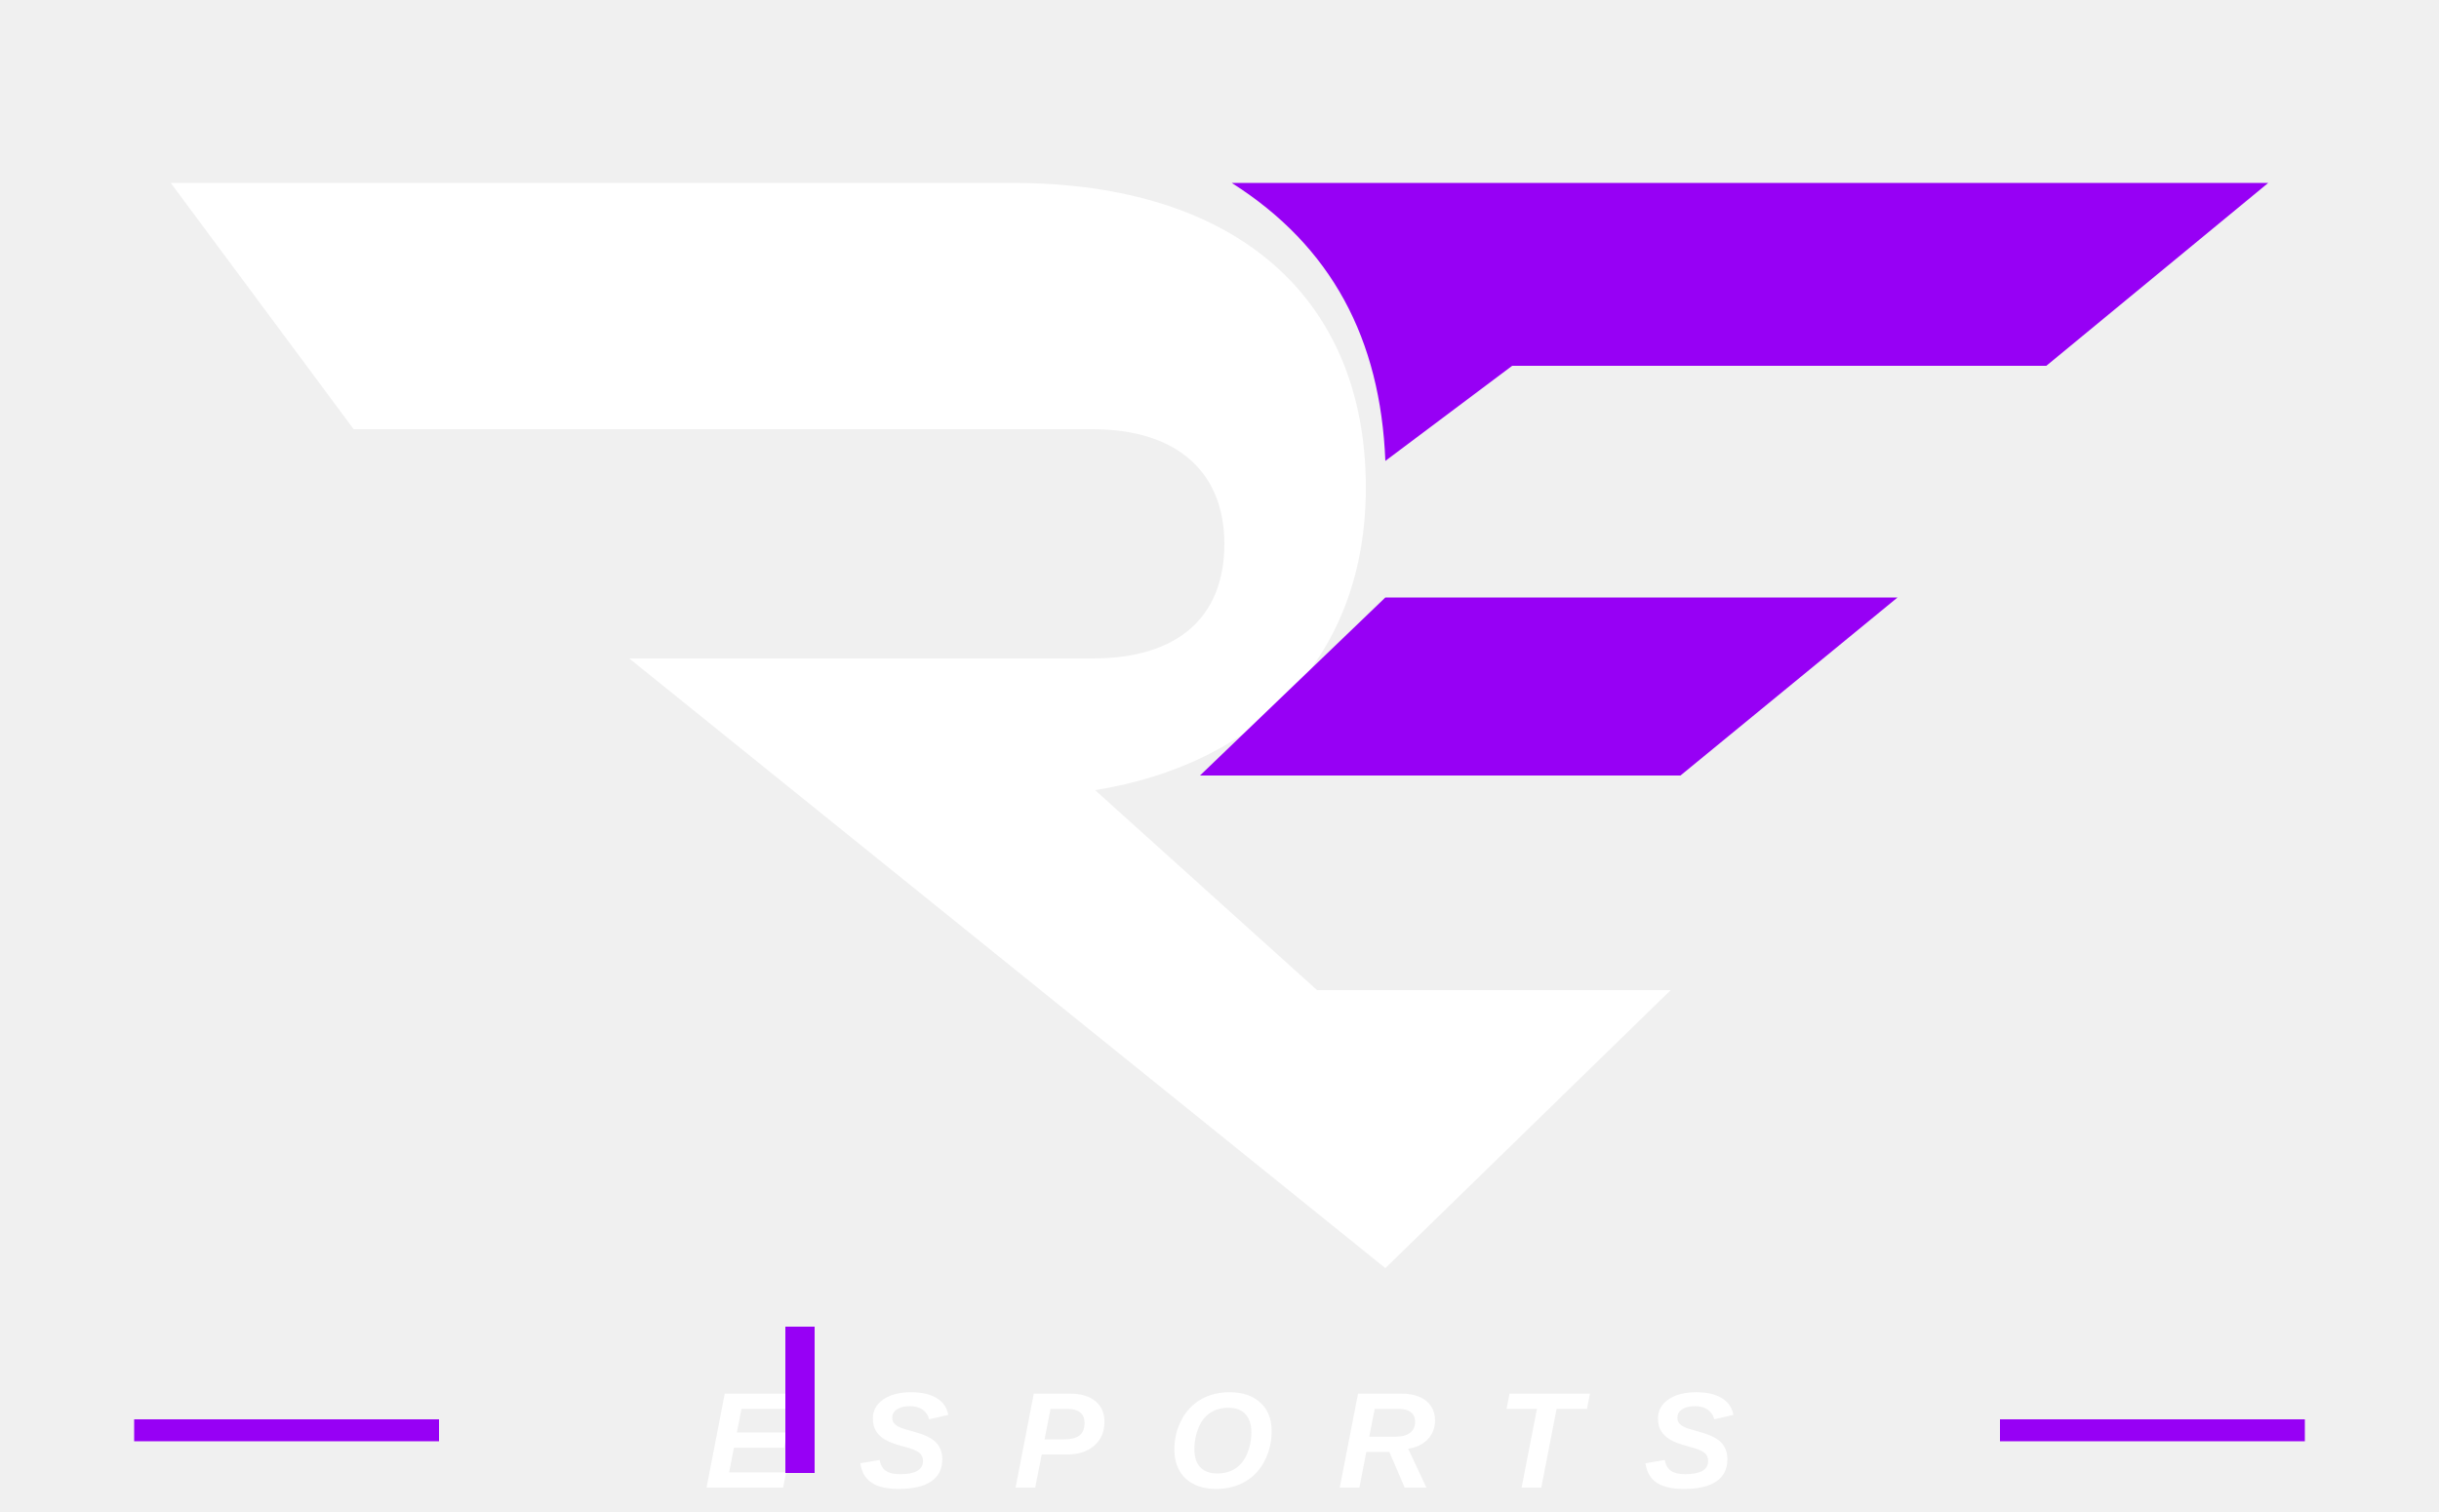
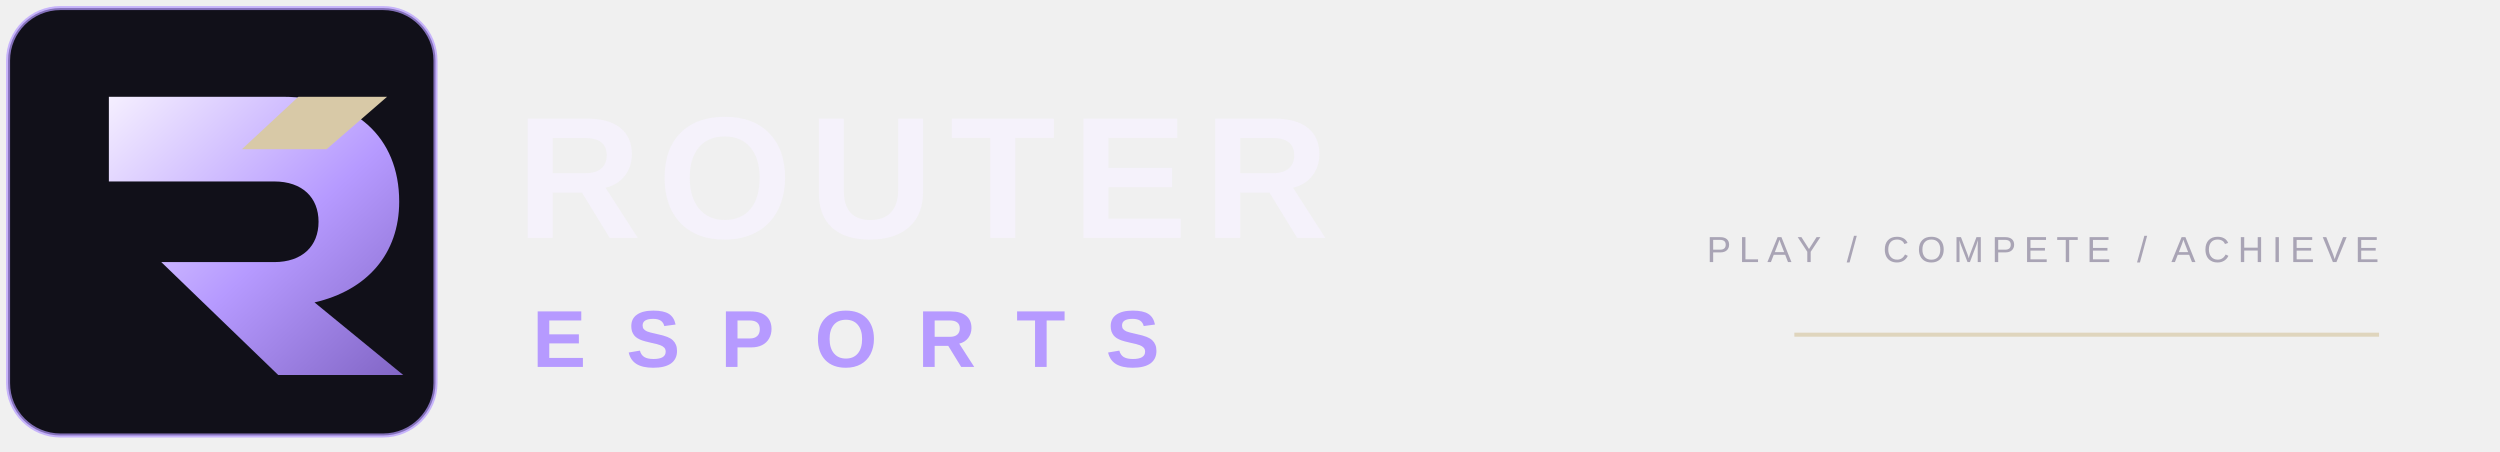
- <svg xmlns="http://www.w3.org/2000/svg" viewBox="0 0 1000 620" role="img" aria-labelledby="title">
-   <g fill="#fff">
-     <path d="M70 75H415c93 0 145 48 145 125 0 68-43 113-111 124l91 82h145L568 520 258 270h190c35 0 54-17 54-47 0-29-19-47-54-47H145z" />
-   </g>
-   <g fill="#9700f5">
-     <path d="M505 75h425l-91 75H620l-52 39c-2-50-22-88-63-114z" />
-     <path d="M568 245h210l-89 73H492z" />
-   </g>
-   <g fill="#9700f5">
-     <path d="M55 582h125v9H55zM820 582h125v9H820z" />
-   </g>
-   <text x="500" y="610" text-anchor="middle" fill="#fff" font-family="Arial,sans-serif" font-size="56" font-style="italic" font-weight="700" letter-spacing="26">ESPORTS</text>
-   <path d="M330 550h-2v48h2" fill="none" stroke="#9700f5" stroke-width="12" />
+ <svg xmlns="http://www.w3.org/2000/svg" viewBox="0 0 620 112" role="img" aria-labelledby="title desc">
+   <defs>
+     <linearGradient id="metal" x1="0" y1="0" x2="1" y2="1">
+       <stop offset="0" stop-color="#f5efff" />
+       <stop offset=".55" stop-color="#b69aff" />
+       <stop offset="1" stop-color="#8266c6" />
+     </linearGradient>
+   </defs>
+   <rect x="2" y="2" width="106" height="106" rx="13" fill="#111019" stroke="#b69aff" stroke-opacity=".7" />
+   <path d="M27 24h43c18 0 29 10 29 26 0 13-8 22-21 25l22 18H69L40 65h28c7 0 11-4 11-10S75 45 68 45H27z" fill="url(#metal)" />
+   <path d="M74 24h22l-15 13H60z" fill="#d8c9a7" />
+   <text x="128" y="59" fill="#f5f2fb" font-family="Arial,sans-serif" font-size="43" font-weight="900" letter-spacing="4">ROUTER</text>
+   <text x="132" y="91" fill="#b69aff" font-family="Arial,sans-serif" font-size="20" font-weight="700" letter-spacing="10">ESPORTS</text>
+   <path d="M445 83h145" stroke="#d8c9a7" stroke-opacity=".7" />
+   <text x="590" y="65" text-anchor="end" fill="#a9a4b5" font-family="Arial,sans-serif" font-size="9" letter-spacing="2">PLAY / COMPETE / ACHIEVE</text>
</svg>
